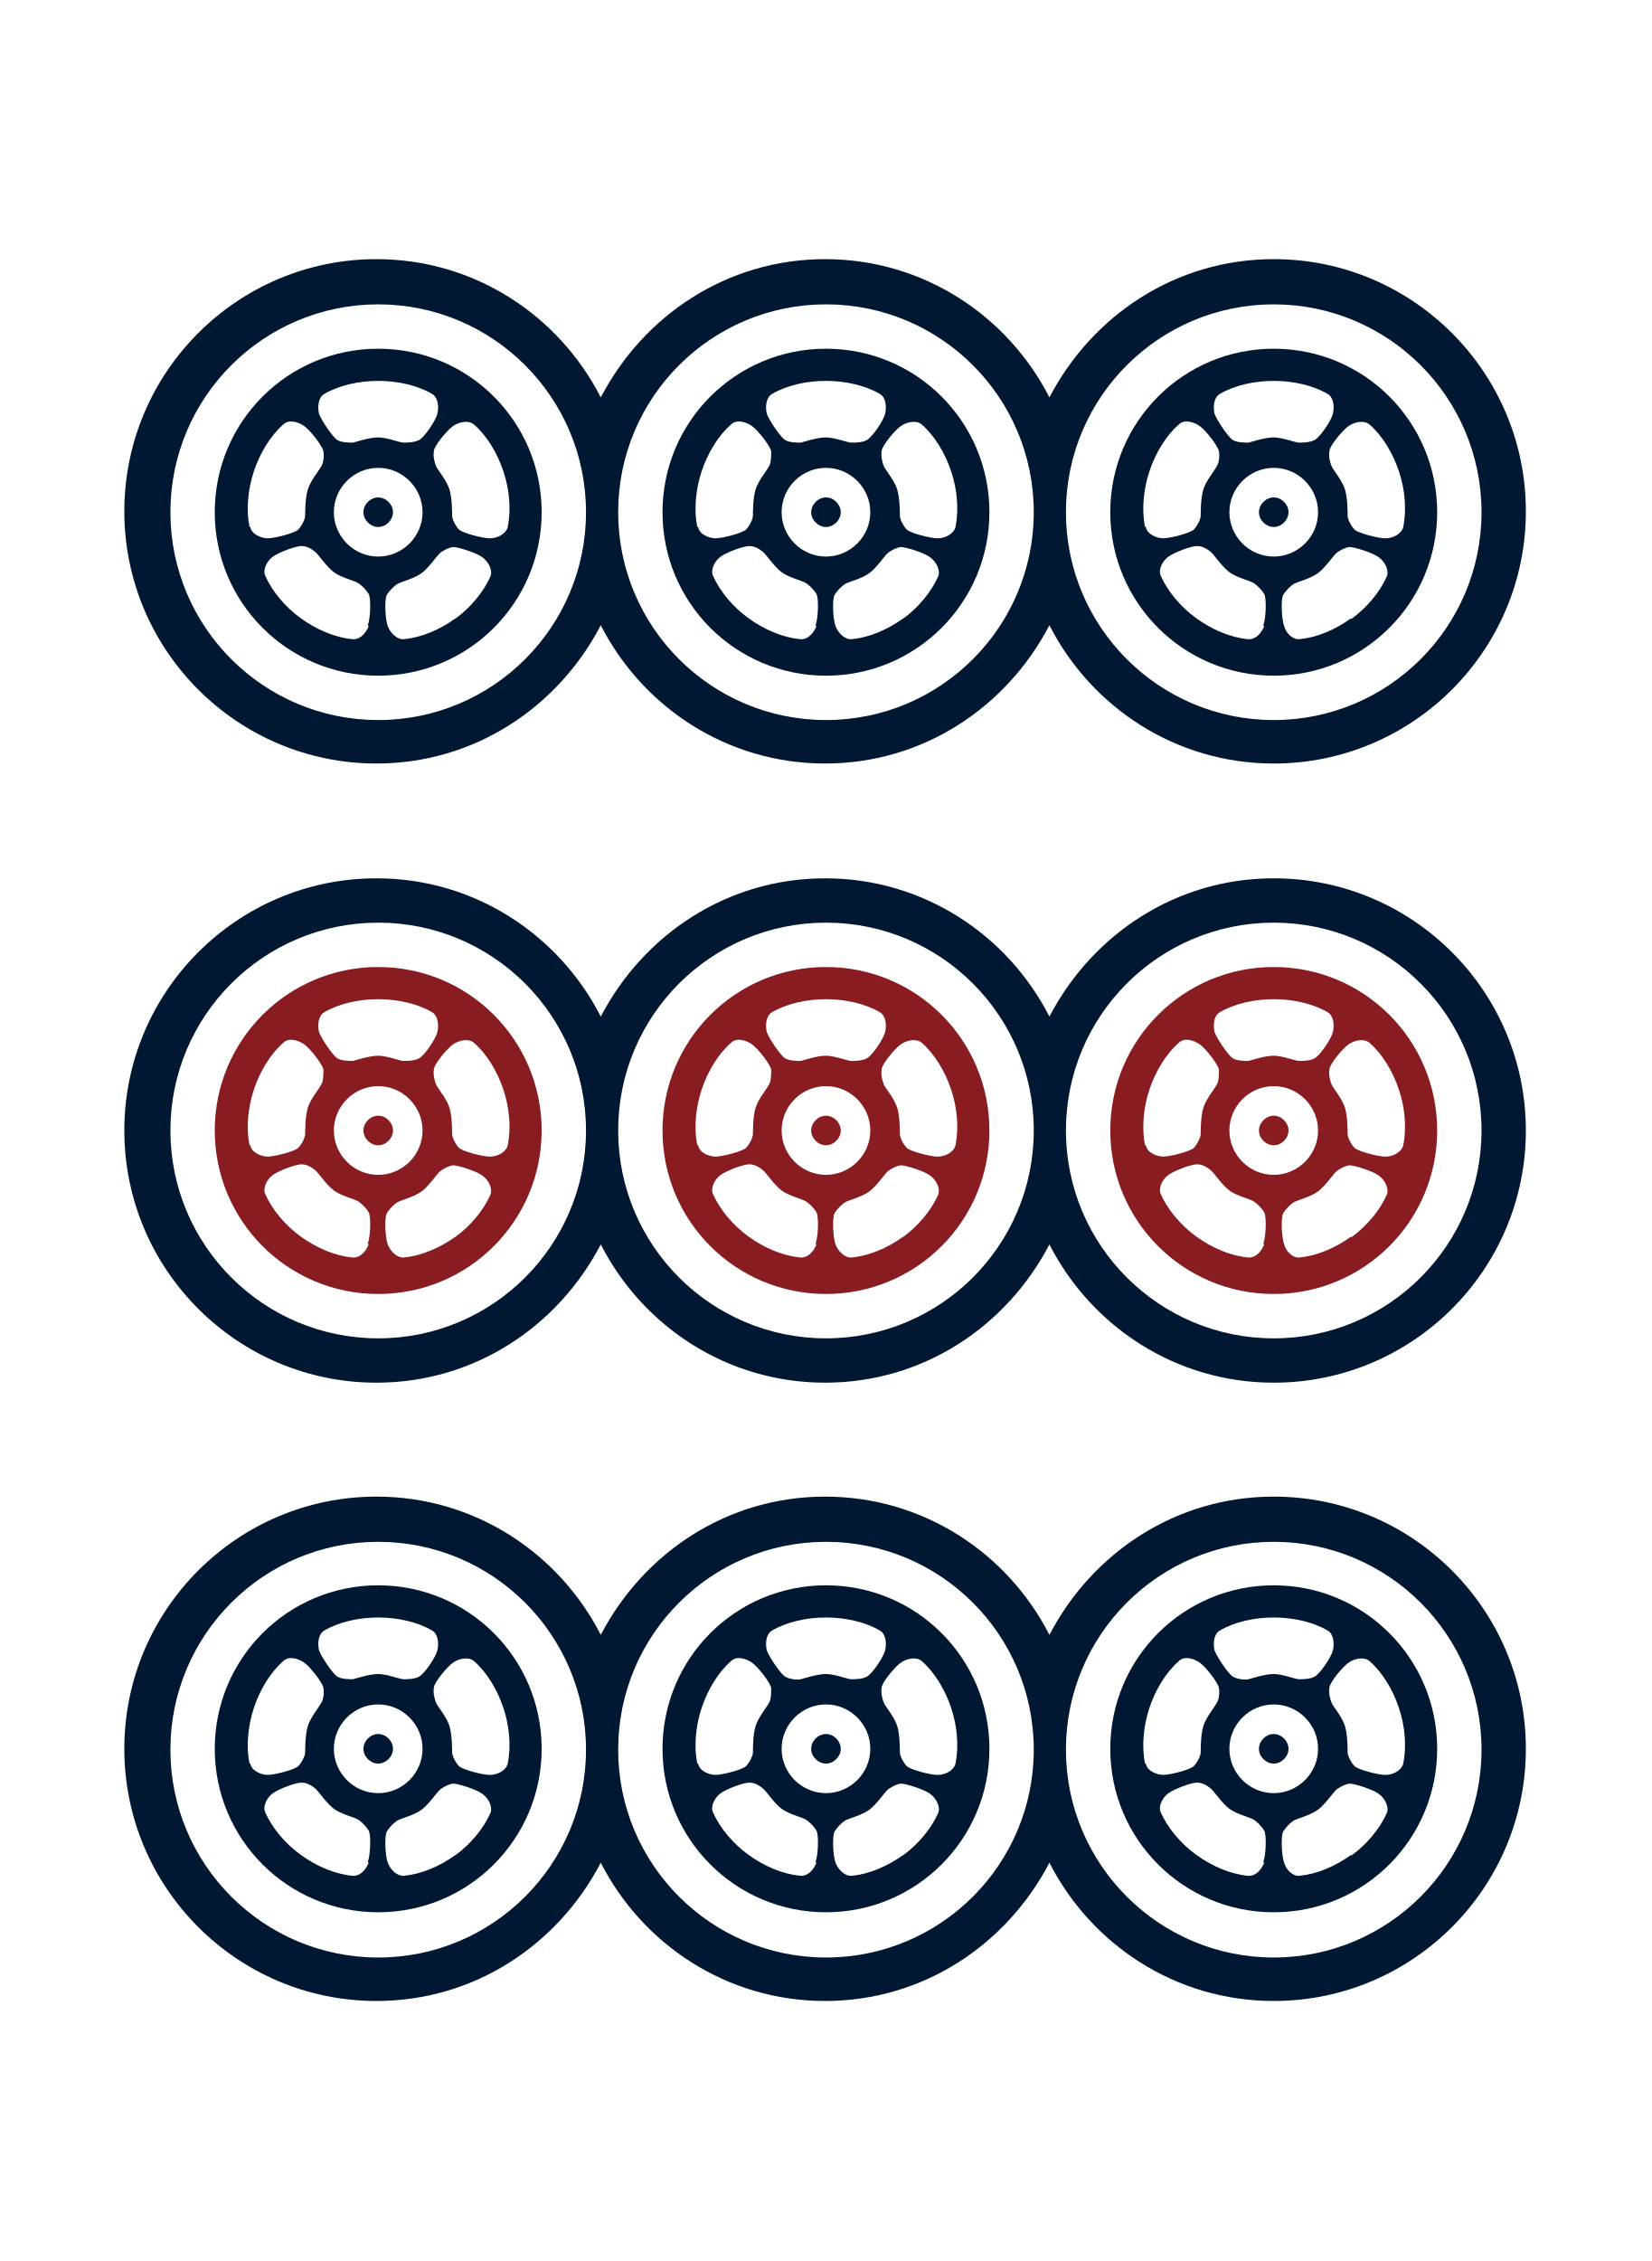
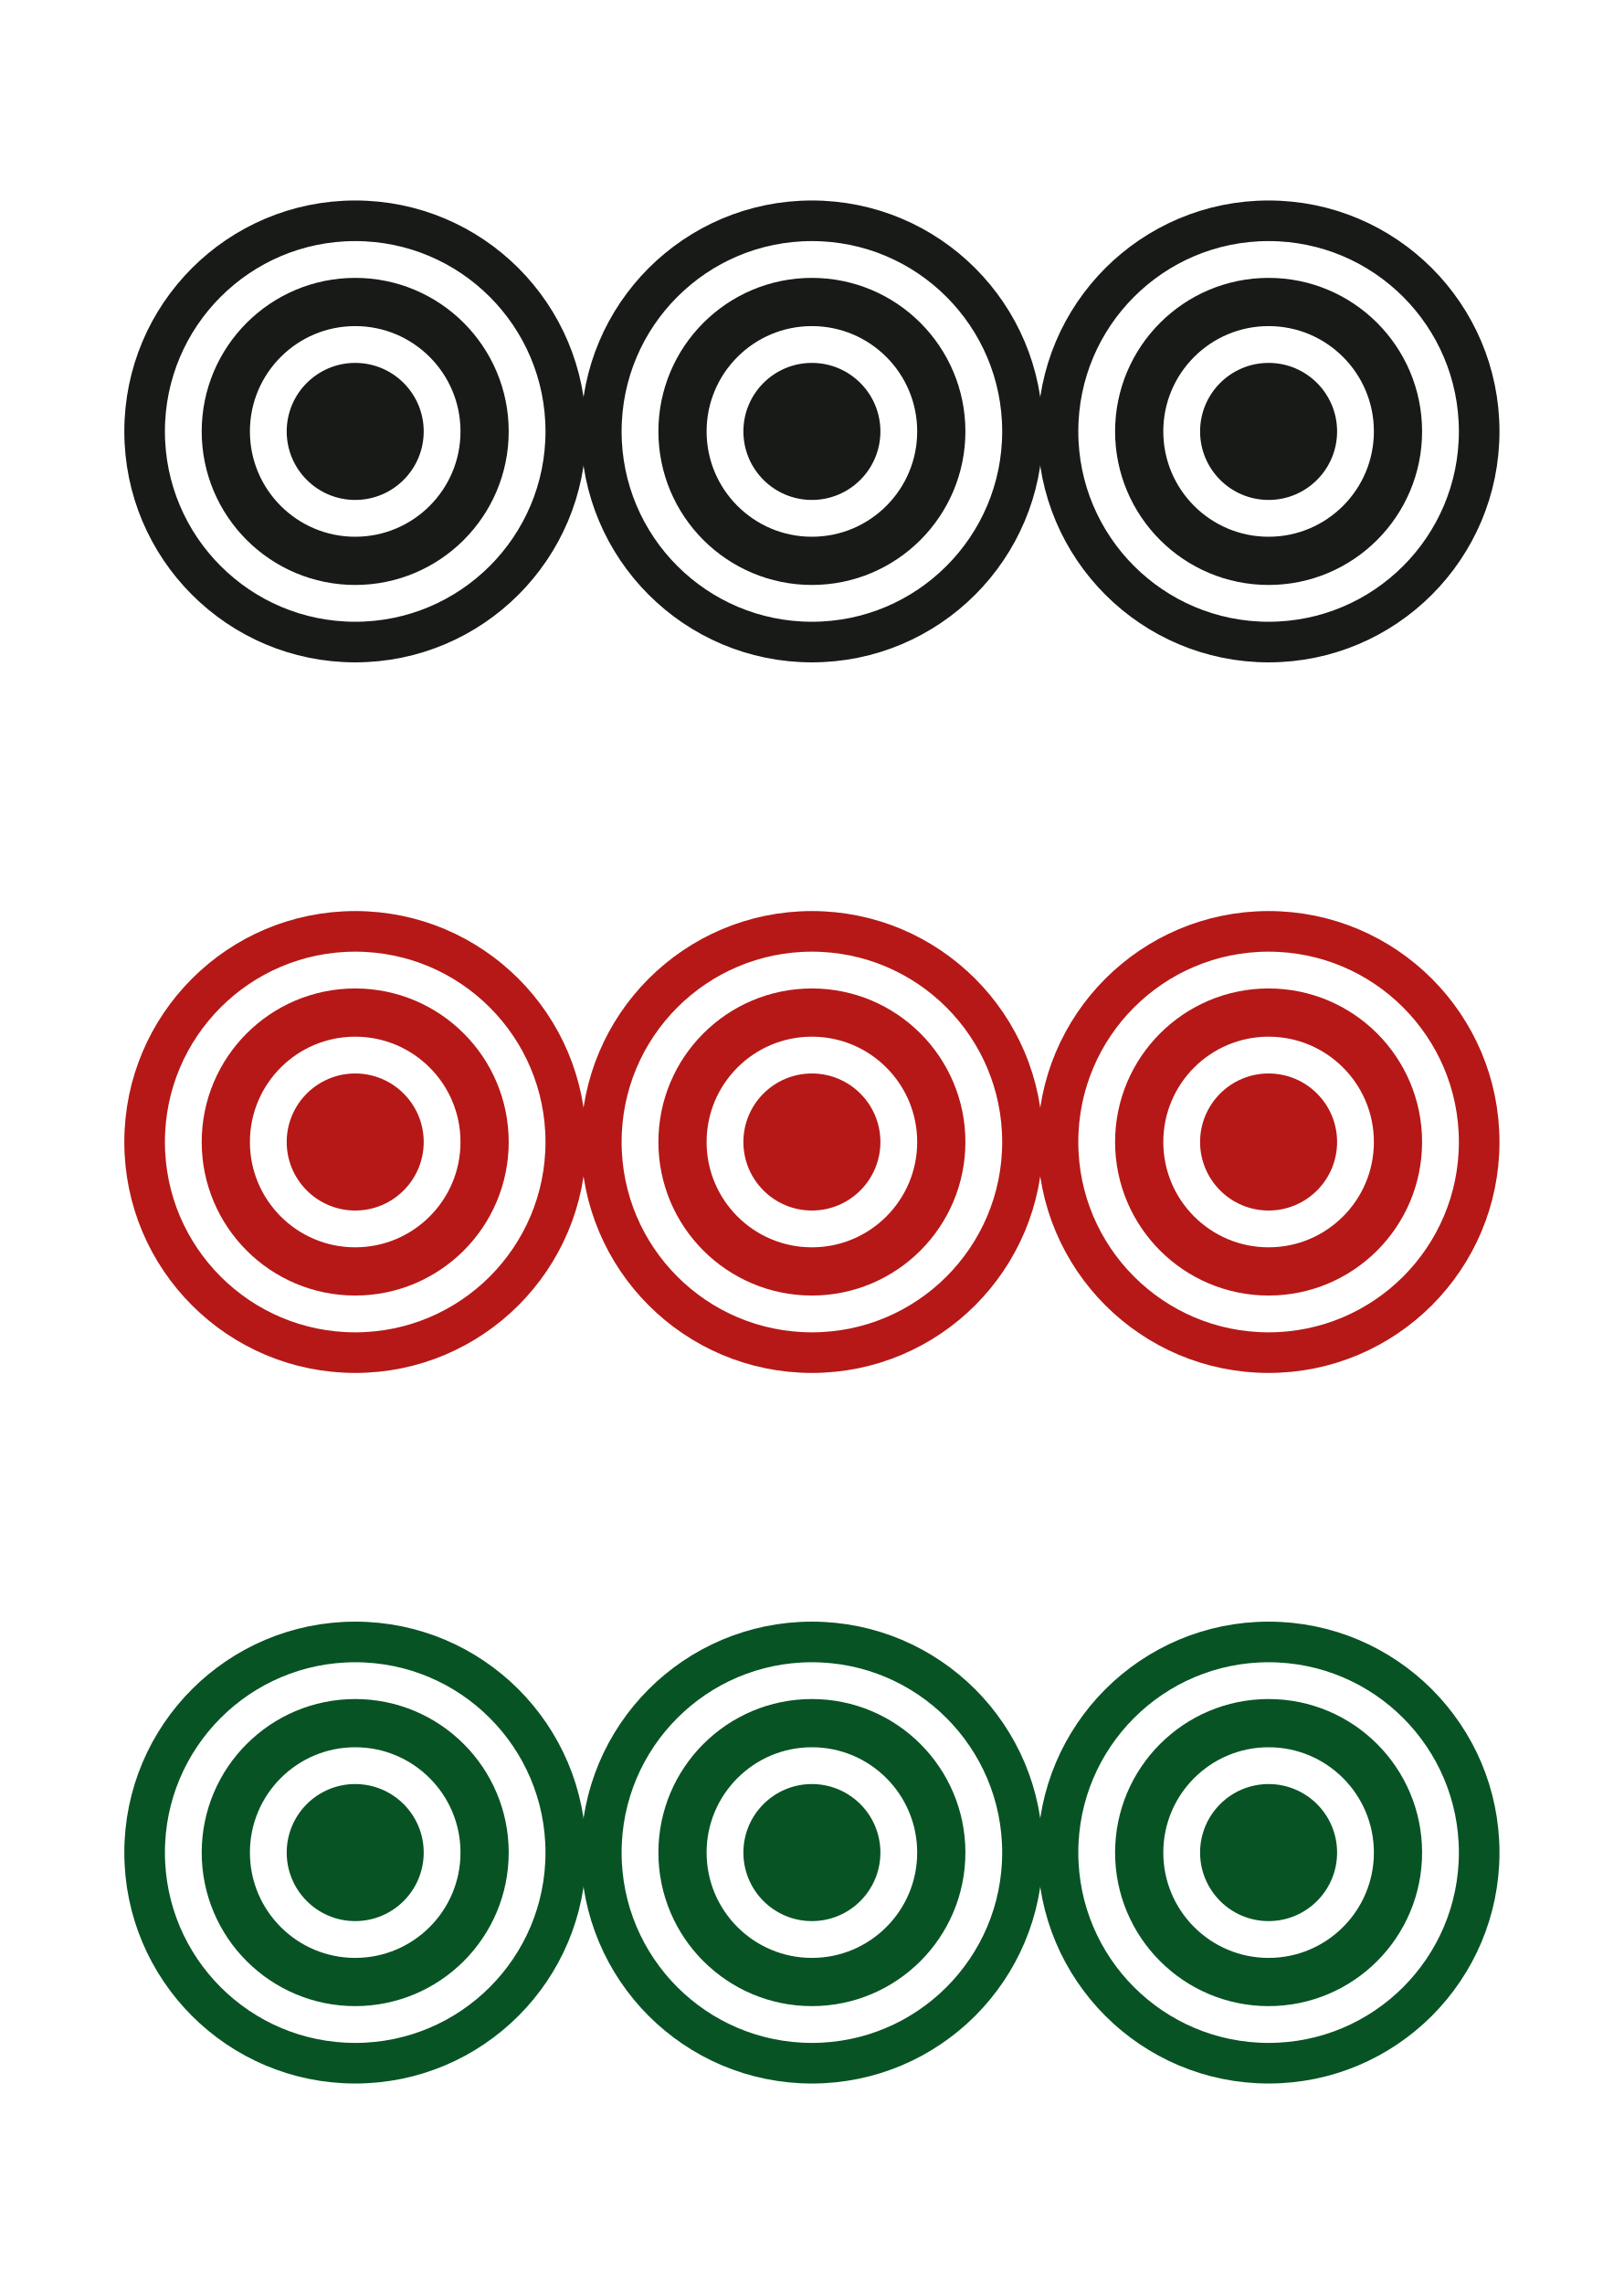
- <svg xmlns="http://www.w3.org/2000/svg" id="_图层_1" data-name="图层 1" viewBox="0 0 19 26">
-   <defs>
-     <style>
-       .cls-1 {
-         fill: #011833;
-       }
- 
-       .cls-2 {
-         fill: #881c21;
-       }
-     </style>
-   </defs>
-   <g>
-     <path class="cls-1" d="M9.33,5.89c0,.09,.08,.17,.17,.17s.17-.08,.17-.17-.08-.17-.17-.17-.17,.08-.17,.17Z" />
-     <path class="cls-1" d="M9.5,4.01c-1.04,0-1.88,.84-1.88,1.88s.84,1.88,1.88,1.88,1.88-.84,1.88-1.88-.84-1.88-1.88-1.88Zm-.62,.52c.17-.1,.4-.15,.62-.15h0c.22,0,.45,.05,.62,.15,.07,.04,.08,.15,.06,.23-.02,.08-.15,.27-.21,.3-.05,.03-.14,.03-.18,.03-.04,0-.19-.06-.29-.06h0c-.1,0-.25,.05-.29,.06-.04,0-.13,0-.18-.03-.05-.03-.18-.22-.21-.3-.02-.08-.01-.19,.06-.23Zm-.86,1.53c-.04-.19-.02-.43,.05-.64h0c.07-.21,.19-.41,.34-.54,.06-.06,.17-.03,.24,.02,.07,.05,.21,.23,.22,.29,0,.06,0,.14-.03,.18-.02,.04-.12,.16-.15,.26h0c-.03,.1-.03,.26-.03,.3,0,.04-.04,.12-.08,.16-.04,.04-.27,.1-.35,.1-.08,0-.19-.05-.2-.13Zm1.37,1.14c-.03,.08-.1,.16-.19,.15-.2-.02-.41-.11-.59-.24h0c-.18-.13-.33-.31-.41-.49-.03-.07,.02-.17,.09-.22,.07-.05,.28-.13,.34-.12,.06,0,.13,.05,.16,.08,.03,.03,.12,.16,.2,.22h0c.08,.06,.24,.1,.27,.12,.04,.02,.1,.08,.13,.13,.03,.05,.02,.29-.01,.36Zm-.4-1.31c0-.28,.23-.51,.51-.51s.51,.23,.51,.51-.23,.51-.51,.51-.51-.23-.51-.51Zm1.4,1.22h0c-.18,.13-.39,.22-.59,.24-.08,.01-.16-.07-.19-.15-.03-.08-.04-.31-.01-.36,.03-.05,.09-.11,.13-.13,.04-.02,.19-.06,.27-.12h0c.08-.06,.17-.19,.2-.22,.03-.03,.1-.07,.16-.08,.06,0,.28,.07,.34,.12,.07,.05,.12,.15,.09,.22-.08,.18-.23,.36-.41,.49Zm.39-.92c-.08,0-.31-.06-.35-.1-.04-.04-.08-.12-.08-.16,0-.04,0-.2-.03-.3h0c-.03-.1-.13-.22-.15-.26-.02-.04-.04-.12-.03-.18,0-.06,.15-.24,.22-.29s.18-.07,.24-.02c.15,.13,.27,.33,.34,.54h0c.07,.21,.09,.44,.05,.64-.02,.08-.12,.13-.2,.13Z" />
-     <path class="cls-1" d="M4.18,5.89c0,.09,.08,.17,.17,.17s.17-.08,.17-.17-.08-.17-.17-.17-.17,.08-.17,.17Z" />
-     <path class="cls-1" d="M4.35,4.01c-1.04,0-1.88,.84-1.88,1.88s.84,1.88,1.88,1.88,1.88-.84,1.88-1.88-.84-1.88-1.88-1.88Zm-.62,.52c.17-.1,.4-.15,.62-.15h0c.22,0,.45,.05,.62,.15,.07,.04,.08,.15,.06,.23-.02,.08-.15,.27-.21,.3s-.14,.03-.18,.03c-.04,0-.19-.06-.29-.06h0c-.1,0-.25,.05-.29,.06-.04,0-.13,0-.18-.03-.05-.03-.18-.22-.21-.3-.02-.08-.01-.19,.06-.23Zm-.86,1.53c-.04-.19-.02-.43,.05-.64h0c.07-.21,.19-.41,.34-.54,.06-.06,.17-.03,.24,.02,.07,.05,.21,.23,.22,.29s0,.14-.03,.18c-.02,.04-.12,.16-.15,.26h0c-.03,.1-.03,.26-.03,.3,0,.04-.04,.12-.08,.16-.04,.04-.27,.1-.35,.1-.08,0-.19-.05-.2-.13Zm1.37,1.14c-.03,.08-.1,.16-.19,.15-.2-.02-.41-.11-.59-.24h0c-.18-.13-.33-.31-.41-.49-.03-.07,.02-.17,.09-.22,.07-.05,.28-.13,.34-.12,.06,0,.13,.05,.16,.08,.03,.03,.12,.16,.2,.22h0c.08,.06,.24,.1,.27,.12,.04,.02,.1,.08,.13,.13,.03,.05,.02,.29-.01,.36Zm-.4-1.31c0-.28,.23-.51,.51-.51s.51,.23,.51,.51-.23,.51-.51,.51-.51-.23-.51-.51Zm1.4,1.22h0c-.18,.13-.39,.22-.59,.24-.08,.01-.16-.07-.19-.15-.03-.08-.04-.31-.01-.36,.03-.05,.09-.11,.13-.13,.04-.02,.19-.06,.27-.12h0c.08-.06,.17-.19,.2-.22,.03-.03,.1-.07,.16-.08,.06,0,.28,.07,.34,.12,.07,.05,.12,.15,.09,.22-.08,.18-.23,.36-.41,.49Zm.39-.92c-.08,0-.31-.06-.35-.1-.04-.04-.08-.12-.08-.16,0-.04,0-.2-.03-.3h0c-.03-.1-.13-.22-.15-.26-.02-.04-.04-.12-.03-.18,0-.06,.15-.24,.22-.29s.18-.07,.24-.02c.15,.13,.27,.33,.34,.54h0c.07,.21,.09,.44,.05,.64-.02,.08-.12,.13-.2,.13Z" />
-     <path class="cls-1" d="M14.65,2.98c-1.13,0-2.09,.65-2.58,1.59-.48-.94-1.45-1.59-2.58-1.59s-2.09,.65-2.58,1.59c-.48-.94-1.45-1.59-2.58-1.59-1.6,0-2.9,1.3-2.9,2.9s1.3,2.9,2.9,2.9c1.13,0,2.09-.65,2.58-1.59,.48,.94,1.45,1.59,2.58,1.59s2.09-.65,2.58-1.59c.48,.94,1.45,1.59,2.58,1.59,1.6,0,2.9-1.3,2.9-2.9s-1.3-2.9-2.9-2.9ZM4.35,8.28c-1.32,0-2.39-1.07-2.39-2.39s1.07-2.39,2.39-2.39,2.39,1.07,2.39,2.39-1.07,2.39-2.39,2.39Zm5.15,0c-1.32,0-2.39-1.07-2.39-2.39s1.07-2.39,2.39-2.39,2.39,1.07,2.39,2.39-1.07,2.39-2.39,2.39Zm5.15,0c-1.32,0-2.39-1.07-2.39-2.39s1.07-2.39,2.39-2.39,2.39,1.07,2.39,2.39-1.07,2.39-2.39,2.39Z" />
-     <path class="cls-1" d="M14.48,5.89c0,.09,.08,.17,.17,.17s.17-.08,.17-.17-.08-.17-.17-.17-.17,.08-.17,.17Z" />
-     <path class="cls-1" d="M14.65,4.01c-1.04,0-1.88,.84-1.88,1.88s.84,1.88,1.88,1.88,1.88-.84,1.88-1.88-.84-1.88-1.88-1.88Zm-.62,.52c.17-.1,.4-.15,.62-.15h0c.22,0,.45,.05,.62,.15,.07,.04,.08,.15,.06,.23-.02,.08-.15,.27-.21,.3s-.14,.03-.18,.03c-.04,0-.19-.06-.29-.06h0c-.1,0-.25,.05-.29,.06-.04,0-.13,0-.18-.03-.05-.03-.18-.22-.21-.3-.02-.08-.01-.19,.06-.23Zm-.86,1.53c-.04-.19-.02-.43,.05-.64h0c.07-.21,.19-.41,.34-.54,.06-.06,.17-.03,.24,.02,.07,.05,.21,.23,.22,.29s0,.14-.03,.18c-.02,.04-.12,.16-.15,.26h0c-.03,.1-.03,.26-.03,.3,0,.04-.04,.12-.08,.16-.04,.04-.27,.1-.35,.1-.08,0-.19-.05-.2-.13Zm1.37,1.14c-.03,.08-.1,.16-.19,.15-.2-.02-.41-.11-.59-.24h0c-.18-.13-.33-.31-.41-.49-.03-.07,.02-.17,.09-.22,.07-.05,.28-.13,.34-.12,.06,0,.13,.05,.16,.08,.03,.03,.12,.16,.2,.22h0c.08,.06,.24,.1,.27,.12,.04,.02,.1,.08,.13,.13,.03,.05,.02,.29-.01,.36Zm-.4-1.31c0-.28,.23-.51,.51-.51s.51,.23,.51,.51-.23,.51-.51,.51-.51-.23-.51-.51Zm1.4,1.22h0c-.18,.13-.39,.22-.59,.24-.08,.01-.16-.07-.18-.15-.03-.08-.04-.31-.01-.36,.03-.05,.09-.11,.13-.13,.04-.02,.19-.06,.27-.12h0c.08-.06,.17-.19,.2-.22,.03-.03,.1-.07,.16-.08,.06,0,.28,.07,.34,.12,.07,.05,.12,.15,.09,.22-.08,.18-.23,.36-.41,.49Zm.39-.92c-.08,0-.31-.06-.35-.1-.04-.04-.08-.12-.08-.16,0-.04,0-.2-.03-.3h0c-.03-.1-.13-.22-.15-.26-.02-.04-.04-.12-.03-.18,0-.06,.15-.24,.22-.29,.07-.05,.18-.07,.24-.02,.15,.13,.27,.33,.34,.54h0c.07,.21,.09,.44,.05,.64-.02,.08-.12,.13-.2,.13Z" />
+ <svg xmlns="http://www.w3.org/2000/svg" viewBox="0 0 64 90" role="img" aria-label="9筒">
+   <g data-pip="black" stroke="#171a17" fill="none">
+     <circle cx="14" cy="17" r="8.3" stroke-width="1.6" />
+     <circle cx="14" cy="17" r="5.1" stroke-width="1.9" />
+     <circle cx="14" cy="17" r="2.7" fill="#171a17" stroke="none" />
  </g>
-   <g>
-     <path class="cls-1" d="M9.33,20.11c0,.09,.08,.17,.17,.17s.17-.08,.17-.17-.08-.17-.17-.17-.17,.08-.17,.17Z" />
-     <path class="cls-1" d="M9.5,18.23c-1.04,0-1.88,.84-1.88,1.88s.84,1.88,1.88,1.88,1.88-.84,1.88-1.88-.84-1.88-1.88-1.88Zm-.62,.52c.17-.1,.4-.15,.62-.15h0c.22,0,.45,.05,.62,.15,.07,.04,.08,.15,.06,.23-.02,.08-.15,.27-.21,.3-.05,.03-.14,.03-.18,.03-.04,0-.19-.06-.29-.06h0c-.1,0-.25,.05-.29,.06s-.13,0-.18-.03c-.05-.03-.18-.22-.21-.3-.02-.08-.01-.19,.06-.23Zm-.86,1.53c-.04-.19-.02-.43,.05-.64h0c.07-.21,.19-.41,.34-.54,.06-.06,.17-.03,.24,.02,.07,.05,.21,.23,.22,.29,0,.06,0,.14-.03,.18-.02,.04-.12,.16-.15,.26h0c-.03,.1-.03,.26-.03,.3,0,.04-.04,.12-.08,.16-.04,.04-.27,.1-.35,.1-.08,0-.19-.05-.2-.13Zm1.37,1.14c-.03,.08-.1,.16-.19,.15-.2-.02-.41-.11-.59-.24h0c-.18-.13-.33-.31-.41-.49-.03-.07,.02-.17,.09-.22,.07-.05,.28-.13,.34-.12,.06,0,.13,.05,.16,.08,.03,.03,.12,.16,.2,.22h0c.08,.06,.24,.1,.27,.12,.04,.02,.1,.08,.13,.13,.03,.05,.02,.29-.01,.36Zm-.4-1.31c0-.28,.23-.51,.51-.51s.51,.23,.51,.51-.23,.51-.51,.51-.51-.23-.51-.51Zm1.4,1.22h0c-.18,.13-.39,.22-.59,.24-.08,.01-.16-.07-.19-.15-.03-.08-.04-.31-.01-.36s.09-.11,.13-.13c.04-.02,.19-.06,.27-.12h0c.08-.06,.17-.19,.2-.22,.03-.03,.1-.07,.16-.08,.06,0,.28,.07,.34,.12,.07,.05,.12,.15,.09,.22-.08,.18-.23,.36-.41,.49Zm.39-.92c-.08,0-.31-.06-.35-.1-.04-.04-.08-.12-.08-.16,0-.04,0-.2-.03-.3h0c-.03-.1-.13-.22-.15-.26s-.04-.12-.03-.18c0-.06,.15-.24,.22-.29,.07-.05,.18-.07,.24-.02,.15,.13,.27,.33,.34,.54h0c.07,.21,.09,.44,.05,.64-.02,.08-.12,.13-.2,.13Z" />
-     <path class="cls-1" d="M4.18,20.11c0,.09,.08,.17,.17,.17s.17-.08,.17-.17-.08-.17-.17-.17-.17,.08-.17,.17Z" />
-     <path class="cls-1" d="M4.35,18.23c-1.04,0-1.88,.84-1.88,1.88s.84,1.88,1.88,1.88,1.88-.84,1.88-1.88-.84-1.88-1.88-1.88Zm-.62,.52c.17-.1,.4-.15,.62-.15h0c.22,0,.45,.05,.62,.15,.07,.04,.08,.15,.06,.23-.02,.08-.15,.27-.21,.3-.05,.03-.14,.03-.18,.03-.04,0-.19-.06-.29-.06h0c-.1,0-.25,.05-.29,.06-.04,0-.13,0-.18-.03s-.18-.22-.21-.3c-.02-.08-.01-.19,.06-.23Zm-.86,1.53c-.04-.19-.02-.43,.05-.64h0c.07-.21,.19-.41,.34-.54,.06-.06,.17-.03,.24,.02,.07,.05,.21,.23,.22,.29s0,.14-.03,.18c-.02,.04-.12,.16-.15,.26h0c-.03,.1-.03,.26-.03,.3,0,.04-.04,.12-.08,.16-.04,.04-.27,.1-.35,.1-.08,0-.19-.05-.2-.13Zm1.37,1.14c-.03,.08-.1,.16-.19,.15-.2-.02-.41-.11-.59-.24h0c-.18-.13-.33-.31-.41-.49-.03-.07,.02-.17,.09-.22,.07-.05,.28-.13,.34-.12,.06,0,.13,.05,.16,.08,.03,.03,.12,.16,.2,.22h0c.08,.06,.24,.1,.27,.12,.04,.02,.1,.08,.13,.13s.02,.29-.01,.36Zm-.4-1.31c0-.28,.23-.51,.51-.51s.51,.23,.51,.51-.23,.51-.51,.51-.51-.23-.51-.51Zm1.4,1.22h0c-.18,.13-.39,.22-.59,.24-.08,.01-.16-.07-.19-.15-.03-.08-.04-.31-.01-.36,.03-.05,.09-.11,.13-.13,.04-.02,.19-.06,.27-.12h0c.08-.06,.17-.19,.2-.22,.03-.03,.1-.07,.16-.08,.06,0,.28,.07,.34,.12,.07,.05,.12,.15,.09,.22-.08,.18-.23,.36-.41,.49Zm.39-.92c-.08,0-.31-.06-.35-.1-.04-.04-.08-.12-.08-.16,0-.04,0-.2-.03-.3h0c-.03-.1-.13-.22-.15-.26-.02-.04-.04-.12-.03-.18,0-.06,.15-.24,.22-.29,.07-.05,.18-.07,.24-.02,.15,.13,.27,.33,.34,.54h0c.07,.21,.09,.44,.05,.64-.02,.08-.12,.13-.2,.13Z" />
-     <path class="cls-1" d="M14.65,17.21c-1.13,0-2.09,.65-2.58,1.59-.48-.94-1.45-1.59-2.58-1.59s-2.09,.65-2.58,1.59c-.48-.94-1.45-1.59-2.58-1.59-1.6,0-2.9,1.3-2.9,2.9s1.3,2.9,2.9,2.9c1.13,0,2.09-.65,2.58-1.59,.48,.94,1.45,1.59,2.58,1.59s2.09-.65,2.58-1.59c.48,.94,1.45,1.59,2.58,1.59,1.6,0,2.9-1.3,2.9-2.9s-1.3-2.9-2.9-2.9Zm-10.3,5.3c-1.32,0-2.39-1.07-2.39-2.39s1.07-2.39,2.39-2.39,2.39,1.07,2.39,2.39-1.07,2.39-2.39,2.39Zm5.15,0c-1.32,0-2.39-1.07-2.39-2.39s1.07-2.39,2.39-2.39,2.39,1.07,2.39,2.39-1.07,2.39-2.39,2.39Zm5.15,0c-1.32,0-2.39-1.07-2.39-2.39s1.07-2.39,2.39-2.39,2.39,1.07,2.39,2.39-1.07,2.39-2.39,2.39Z" />
-     <path class="cls-1" d="M14.48,20.11c0,.09,.08,.17,.17,.17s.17-.08,.17-.17-.08-.17-.17-.17-.17,.08-.17,.17Z" />
-     <path class="cls-1" d="M14.65,18.23c-1.04,0-1.88,.84-1.88,1.88s.84,1.88,1.88,1.88,1.88-.84,1.88-1.88-.84-1.88-1.88-1.88Zm-.62,.52c.17-.1,.4-.15,.62-.15h0c.22,0,.45,.05,.62,.15,.07,.04,.08,.15,.06,.23-.02,.08-.15,.27-.21,.3-.05,.03-.14,.03-.18,.03-.04,0-.19-.06-.29-.06h0c-.1,0-.25,.05-.29,.06s-.13,0-.18-.03-.18-.22-.21-.3c-.02-.08-.01-.19,.06-.23Zm-.86,1.53c-.04-.19-.02-.43,.05-.64h0c.07-.21,.19-.41,.34-.54,.06-.06,.17-.03,.24,.02,.07,.05,.21,.23,.22,.29s0,.14-.03,.18c-.02,.04-.12,.16-.15,.26h0c-.03,.1-.03,.26-.03,.3,0,.04-.04,.12-.08,.16-.04,.04-.27,.1-.35,.1-.08,0-.19-.05-.2-.13Zm1.37,1.14c-.03,.08-.1,.16-.19,.15-.2-.02-.41-.11-.59-.24h0c-.18-.13-.33-.31-.41-.49-.03-.07,.02-.17,.09-.22,.07-.05,.28-.13,.34-.12,.06,0,.13,.05,.16,.08,.03,.03,.12,.16,.2,.22h0c.08,.06,.24,.1,.27,.12,.04,.02,.1,.08,.13,.13s.02,.29-.01,.36Zm-.4-1.31c0-.28,.23-.51,.51-.51s.51,.23,.51,.51-.23,.51-.51,.51-.51-.23-.51-.51Zm1.4,1.22h0c-.18,.13-.39,.22-.59,.24-.08,.01-.16-.07-.18-.15-.03-.08-.04-.31-.01-.36,.03-.05,.09-.11,.13-.13,.04-.02,.19-.06,.27-.12h0c.08-.06,.17-.19,.2-.22,.03-.03,.1-.07,.16-.08,.06,0,.28,.07,.34,.12,.07,.05,.12,.15,.09,.22-.08,.18-.23,.36-.41,.49Zm.39-.92c-.08,0-.31-.06-.35-.1-.04-.04-.08-.12-.08-.16,0-.04,0-.2-.03-.3h0c-.03-.1-.13-.22-.15-.26s-.04-.12-.03-.18c0-.06,.15-.24,.22-.29,.07-.05,.18-.07,.24-.02,.15,.13,.27,.33,.34,.54h0c.07,.21,.09,.44,.05,.64-.02,.08-.12,.13-.2,.13Z" />
+   <g data-pip="red" stroke="#b51816" fill="none">
+     <circle cx="14" cy="45" r="8.3" stroke-width="1.6" />
+     <circle cx="14" cy="45" r="5.1" stroke-width="1.9" />
+     <circle cx="14" cy="45" r="2.7" fill="#b51816" stroke="none" />
  </g>
-   <g>
-     <path class="cls-2" d="M9.33,13c0,.09,.08,.17,.17,.17s.17-.08,.17-.17-.08-.17-.17-.17-.17,.08-.17,.17Z" />
-     <path class="cls-2" d="M9.5,11.12c-1.04,0-1.88,.84-1.88,1.88s.84,1.88,1.88,1.88,1.88-.84,1.88-1.88-.84-1.88-1.88-1.88Zm-.62,.52c.17-.1,.4-.15,.62-.15h0c.22,0,.45,.05,.62,.15,.07,.04,.08,.15,.06,.23-.02,.08-.15,.27-.21,.3-.05,.03-.14,.03-.18,.03-.04,0-.19-.06-.29-.06h0c-.1,0-.25,.05-.29,.06-.04,0-.13,0-.18-.03-.05-.03-.18-.22-.21-.3-.02-.08-.01-.19,.06-.23Zm-.86,1.53c-.04-.19-.02-.43,.05-.64h0c.07-.21,.19-.41,.34-.54,.06-.06,.17-.03,.24,.02,.07,.05,.21,.23,.22,.29,0,.06,0,.14-.03,.18-.02,.04-.12,.16-.15,.26h0c-.03,.1-.03,.26-.03,.3,0,.04-.04,.12-.08,.16-.04,.04-.27,.1-.35,.1-.08,0-.19-.05-.2-.13Zm1.37,1.14c-.03,.08-.1,.16-.19,.15-.2-.02-.41-.11-.59-.24h0c-.18-.13-.33-.31-.41-.49-.03-.07,.02-.17,.09-.22,.07-.05,.28-.13,.34-.12,.06,0,.13,.05,.16,.08,.03,.03,.12,.16,.2,.22h0c.08,.06,.24,.1,.27,.12,.04,.02,.1,.08,.13,.13,.03,.05,.02,.29-.01,.36Zm-.4-1.31c0-.28,.23-.51,.51-.51s.51,.23,.51,.51-.23,.51-.51,.51-.51-.23-.51-.51Zm1.4,1.22h0c-.18,.13-.39,.22-.59,.24-.08,.01-.16-.07-.19-.15-.03-.08-.04-.31-.01-.36,.03-.05,.09-.11,.13-.13,.04-.02,.19-.06,.27-.12h0c.08-.06,.17-.19,.2-.22,.03-.03,.1-.07,.16-.08,.06,0,.28,.07,.34,.12,.07,.05,.12,.15,.09,.22-.08,.18-.23,.36-.41,.49Zm.39-.92c-.08,0-.31-.06-.35-.1-.04-.04-.08-.12-.08-.16,0-.04,0-.2-.03-.3h0c-.03-.1-.13-.22-.15-.26-.02-.04-.04-.12-.03-.18,0-.06,.15-.24,.22-.29s.18-.07,.24-.02c.15,.13,.27,.33,.34,.54h0c.07,.21,.09,.44,.05,.64-.02,.08-.12,.13-.2,.13Z" />
-     <path class="cls-2" d="M4.18,13c0,.09,.08,.17,.17,.17s.17-.08,.17-.17-.08-.17-.17-.17-.17,.08-.17,.17Z" />
-     <path class="cls-2" d="M4.35,11.12c-1.04,0-1.88,.84-1.88,1.88s.84,1.88,1.88,1.88,1.88-.84,1.88-1.88-.84-1.88-1.88-1.88Zm-.62,.52c.17-.1,.4-.15,.62-.15h0c.22,0,.45,.05,.62,.15,.07,.04,.08,.15,.06,.23-.02,.08-.15,.27-.21,.3-.05,.03-.14,.03-.18,.03-.04,0-.19-.06-.29-.06h0c-.1,0-.25,.05-.29,.06-.04,0-.13,0-.18-.03s-.18-.22-.21-.3c-.02-.08-.01-.19,.06-.23Zm-.86,1.53c-.04-.19-.02-.43,.05-.64h0c.07-.21,.19-.41,.34-.54,.06-.06,.17-.03,.24,.02,.07,.05,.21,.23,.22,.29,0,.06,0,.14-.03,.18-.02,.04-.12,.16-.15,.26h0c-.03,.1-.03,.26-.03,.3,0,.04-.04,.12-.08,.16-.04,.04-.27,.1-.35,.1-.08,0-.19-.05-.2-.13Zm1.37,1.14c-.03,.08-.1,.16-.19,.15-.2-.02-.41-.11-.59-.24h0c-.18-.13-.33-.31-.41-.49-.03-.07,.02-.17,.09-.22,.07-.05,.28-.13,.34-.12,.06,0,.13,.05,.16,.08,.03,.03,.12,.16,.2,.22h0c.08,.06,.24,.1,.27,.12,.04,.02,.1,.08,.13,.13,.03,.05,.02,.29-.01,.36Zm-.4-1.31c0-.28,.23-.51,.51-.51s.51,.23,.51,.51-.23,.51-.51,.51-.51-.23-.51-.51Zm1.4,1.22h0c-.18,.13-.39,.22-.59,.24-.08,.01-.16-.07-.19-.15-.03-.08-.04-.31-.01-.36,.03-.05,.09-.11,.13-.13,.04-.02,.19-.06,.27-.12h0c.08-.06,.17-.19,.2-.22,.03-.03,.1-.07,.16-.08,.06,0,.28,.07,.34,.12,.07,.05,.12,.15,.09,.22-.08,.18-.23,.36-.41,.49Zm.39-.92c-.08,0-.31-.06-.35-.1-.04-.04-.08-.12-.08-.16,0-.04,0-.2-.03-.3h0c-.03-.1-.13-.22-.15-.26-.02-.04-.04-.12-.03-.18,0-.06,.15-.24,.22-.29s.18-.07,.24-.02c.15,.13,.27,.33,.34,.54h0c.07,.21,.09,.44,.05,.64-.02,.08-.12,.13-.2,.13Z" />
-     <path class="cls-1" d="M14.65,10.1c-1.13,0-2.09,.65-2.58,1.59-.48-.94-1.45-1.59-2.58-1.59s-2.09,.65-2.58,1.59c-.48-.94-1.45-1.59-2.58-1.59-1.6,0-2.9,1.3-2.9,2.9s1.3,2.9,2.9,2.9c1.13,0,2.09-.65,2.58-1.59,.48,.94,1.45,1.59,2.58,1.59s2.09-.65,2.58-1.59c.48,.94,1.45,1.59,2.58,1.59,1.6,0,2.9-1.3,2.9-2.9s-1.3-2.9-2.9-2.9ZM4.35,15.39c-1.32,0-2.39-1.07-2.39-2.39s1.07-2.39,2.39-2.39,2.39,1.07,2.39,2.39-1.07,2.39-2.39,2.39Zm5.15,0c-1.32,0-2.39-1.07-2.39-2.39s1.07-2.39,2.39-2.39,2.39,1.07,2.39,2.39-1.07,2.39-2.39,2.39Zm5.15,0c-1.32,0-2.39-1.07-2.39-2.39s1.07-2.39,2.39-2.39,2.39,1.07,2.39,2.39-1.07,2.39-2.39,2.39Z" />
-     <path class="cls-2" d="M14.48,13c0,.09,.08,.17,.17,.17s.17-.08,.17-.17-.08-.17-.17-.17-.17,.08-.17,.17Z" />
-     <path class="cls-2" d="M14.65,11.12c-1.04,0-1.88,.84-1.88,1.88s.84,1.88,1.88,1.88,1.88-.84,1.88-1.88-.84-1.88-1.88-1.88Zm-.62,.52c.17-.1,.4-.15,.62-.15h0c.22,0,.45,.05,.62,.15,.07,.04,.08,.15,.06,.23-.02,.08-.15,.27-.21,.3-.05,.03-.14,.03-.18,.03-.04,0-.19-.06-.29-.06h0c-.1,0-.25,.05-.29,.06-.04,0-.13,0-.18-.03s-.18-.22-.21-.3c-.02-.08-.01-.19,.06-.23Zm-.86,1.53c-.04-.19-.02-.43,.05-.64h0c.07-.21,.19-.41,.34-.54,.06-.06,.17-.03,.24,.02,.07,.05,.21,.23,.22,.29,0,.06,0,.14-.03,.18-.02,.04-.12,.16-.15,.26h0c-.03,.1-.03,.26-.03,.3,0,.04-.04,.12-.08,.16-.04,.04-.27,.1-.35,.1-.08,0-.19-.05-.2-.13Zm1.37,1.14c-.03,.08-.1,.16-.19,.15-.2-.02-.41-.11-.59-.24h0c-.18-.13-.33-.31-.41-.49-.03-.07,.02-.17,.09-.22,.07-.05,.28-.13,.34-.12,.06,0,.13,.05,.16,.08,.03,.03,.12,.16,.2,.22h0c.08,.06,.24,.1,.27,.12,.04,.02,.1,.08,.13,.13,.03,.05,.02,.29-.01,.36Zm-.4-1.31c0-.28,.23-.51,.51-.51s.51,.23,.51,.51-.23,.51-.51,.51-.51-.23-.51-.51Zm1.4,1.22h0c-.18,.13-.39,.22-.59,.24-.08,.01-.16-.07-.18-.15-.03-.08-.04-.31-.01-.36,.03-.05,.09-.11,.13-.13,.04-.02,.19-.06,.27-.12h0c.08-.06,.17-.19,.2-.22,.03-.03,.1-.07,.16-.08,.06,0,.28,.07,.34,.12,.07,.05,.12,.15,.09,.22-.08,.18-.23,.36-.41,.49Zm.39-.92c-.08,0-.31-.06-.35-.1-.04-.04-.08-.12-.08-.16,0-.04,0-.2-.03-.3h0c-.03-.1-.13-.22-.15-.26-.02-.04-.04-.12-.03-.18,0-.06,.15-.24,.22-.29,.07-.05,.18-.07,.24-.02,.15,.13,.27,.33,.34,.54h0c.07,.21,.09,.44,.05,.64-.02,.08-.12,.13-.2,.13Z" />
+   <g data-pip="green" stroke="#075324" fill="none">
+     <circle cx="14" cy="73" r="8.3" stroke-width="1.6" />
+     <circle cx="14" cy="73" r="5.1" stroke-width="1.9" />
+     <circle cx="14" cy="73" r="2.7" fill="#075324" stroke="none" />
+   </g>
+   <g data-pip="black" stroke="#171a17" fill="none">
+     <circle cx="32" cy="17" r="8.3" stroke-width="1.6" />
+     <circle cx="32" cy="17" r="5.1" stroke-width="1.9" />
+     <circle cx="32" cy="17" r="2.7" fill="#171a17" stroke="none" />
+   </g>
+   <g data-pip="red" stroke="#b51816" fill="none">
+     <circle cx="32" cy="45" r="8.3" stroke-width="1.6" />
+     <circle cx="32" cy="45" r="5.1" stroke-width="1.9" />
+     <circle cx="32" cy="45" r="2.7" fill="#b51816" stroke="none" />
+   </g>
+   <g data-pip="green" stroke="#075324" fill="none">
+     <circle cx="32" cy="73" r="8.3" stroke-width="1.6" />
+     <circle cx="32" cy="73" r="5.1" stroke-width="1.9" />
+     <circle cx="32" cy="73" r="2.7" fill="#075324" stroke="none" />
+   </g>
+   <g data-pip="black" stroke="#171a17" fill="none">
+     <circle cx="50" cy="17" r="8.3" stroke-width="1.6" />
+     <circle cx="50" cy="17" r="5.1" stroke-width="1.9" />
+     <circle cx="50" cy="17" r="2.7" fill="#171a17" stroke="none" />
+   </g>
+   <g data-pip="red" stroke="#b51816" fill="none">
+     <circle cx="50" cy="45" r="8.3" stroke-width="1.6" />
+     <circle cx="50" cy="45" r="5.1" stroke-width="1.9" />
+     <circle cx="50" cy="45" r="2.7" fill="#b51816" stroke="none" />
+   </g>
+   <g data-pip="green" stroke="#075324" fill="none">
+     <circle cx="50" cy="73" r="8.3" stroke-width="1.6" />
+     <circle cx="50" cy="73" r="5.1" stroke-width="1.9" />
+     <circle cx="50" cy="73" r="2.7" fill="#075324" stroke="none" />
  </g>
</svg>
